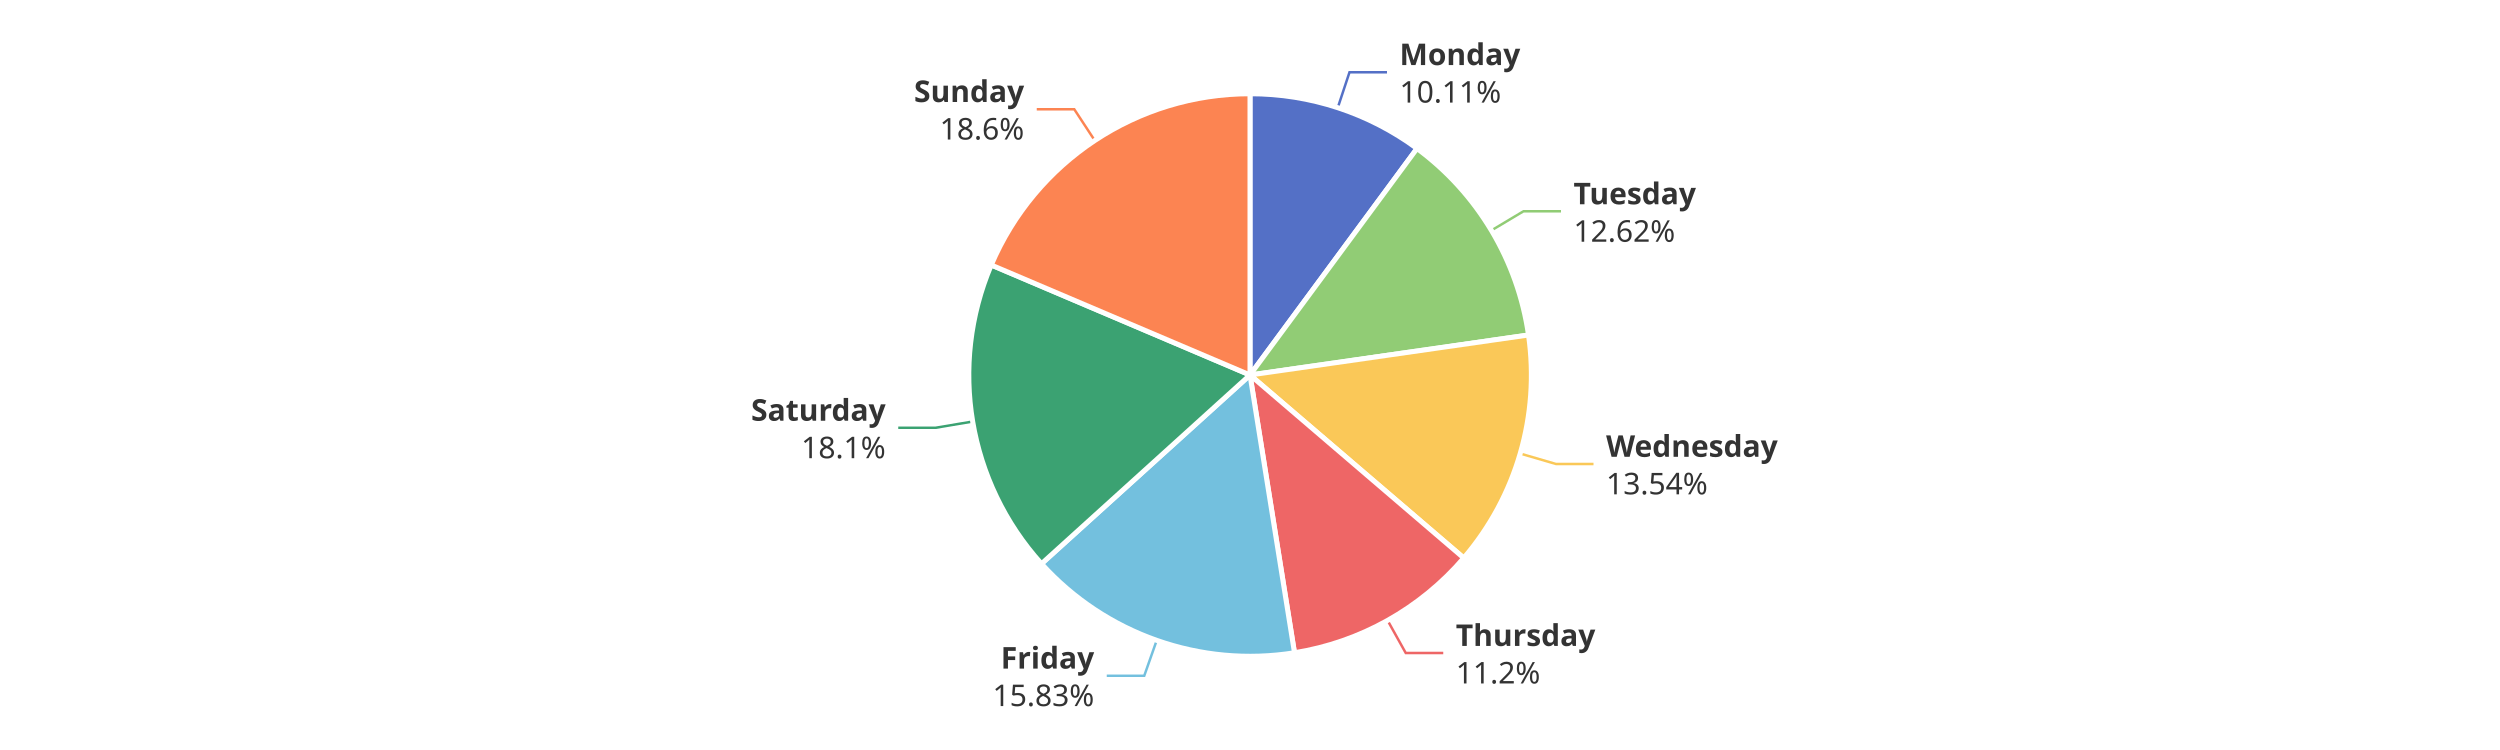
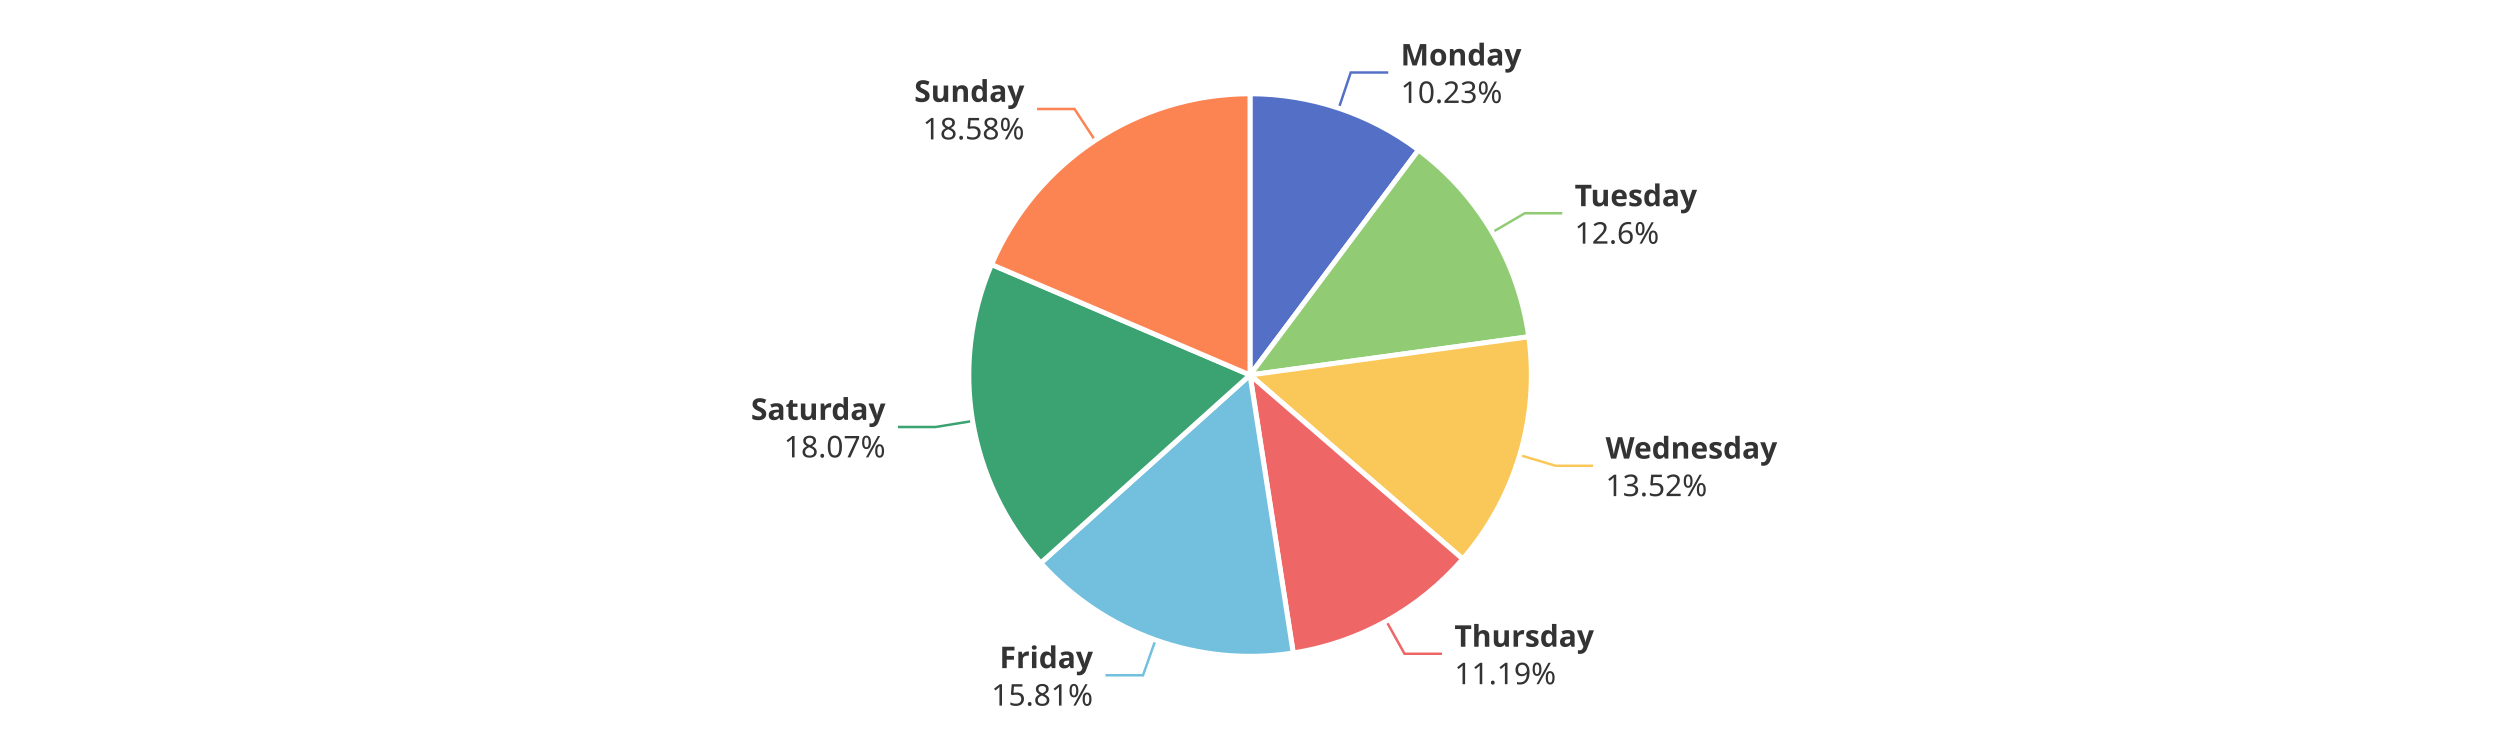
<svg xmlns="http://www.w3.org/2000/svg" width="1000" height="300" version="1.1" baseProfile="full" viewBox="0 0 1000 300">
  <rect width="1000" height="300" x="0" y="0" id="0" fill="#ffffff" />
-   <polyline points="535.1 43.1 539.8 28.9 554.8 28.9" fill="none" stroke="#5470c6" />
-   <polyline points="596.5 92.2 609.4 84.5 624.4 84.5" fill="none" stroke="#91cc75" />
-   <polyline points="608 181.4 622.4 185.6 637.4 185.6" fill="none" stroke="#fac858" />
-   <polyline points="555 248.1 562.3 261.2 577.3 261.2" fill="none" stroke="#ee6666" />
-   <polyline points="462.7 256.1 457.7 270.3 442.7 270.3" fill="none" stroke="#73c0de" />
-   <polyline points="389.1 168.6 374.3 171.1 359.3 171.1" fill="none" stroke="#3ba272" />
-   <polyline points="437.9 56.2 429.7 43.7 414.7 43.7" fill="none" stroke="#fc8452" />
-   <path d="M500 37.5A112.5 112.5 0 0 1 566.8 59.4L500 150Z" fill="#5470c6" stroke="#fff" stroke-width="2" stroke-linejoin="round" />
-   <path d="M566.8 59.4A112.5 112.5 0 0 1 611.4 134L500 150Z" fill="#91cc75" stroke="#fff" stroke-width="2" stroke-linejoin="round" />
-   <path d="M611.4 134A112.5 112.5 0 0 1 585.5 223.2L500 150Z" fill="#fac858" stroke="#fff" stroke-width="2" stroke-linejoin="round" />
-   <path d="M585.5 223.2A112.5 112.5 0 0 1 517.8 261.1L500 150Z" fill="#ee6666" stroke="#fff" stroke-width="2" stroke-linejoin="round" />
-   <path d="M517.8 261.1A112.5 112.5 0 0 1 416.6 225.5L500 150Z" fill="#73c0de" stroke="#fff" stroke-width="2" stroke-linejoin="round" />
-   <path d="M416.6 225.5A112.5 112.5 0 0 1 396.5 106L500 150Z" fill="#3ba272" stroke="#fff" stroke-width="2" stroke-linejoin="round" />
-   <path d="M396.5 106A112.5 112.5 0 0 1 500 37.5L500 150Z" fill="#fc8452" stroke="#fff" stroke-width="2" stroke-linejoin="round" />
-   <path d="M0 -15l42.8 0l0 30l-42.8 0Z" transform="translate(559.8185 28.8772)" fill="none" />
-   <text dominant-baseline="central" text-anchor="start" style="font-size:12px;font-family:sans-serif;font-weight:bold;" y="-7.5" transform="translate(559.8185 28.8772)" fill="#333" stroke="rgb(255,255,255)" stroke-width="2" paint-order="stroke" stroke-miterlimit="2">Monday</text>
-   <text dominant-baseline="central" text-anchor="start" style="font-size:12px;font-family:sans-serif;" y="7.5" transform="translate(559.8185 28.8772)" fill="#333" stroke="rgb(255,255,255)" stroke-width="2" paint-order="stroke" stroke-miterlimit="2">10.11%</text>
-   <path d="M0 -15l46.2 0l0 30l-46.2 0Z" transform="translate(629.417 84.5464)" fill="none" />
-   <text dominant-baseline="central" text-anchor="start" style="font-size:12px;font-family:sans-serif;font-weight:bold;" y="-7.5" transform="translate(629.417 84.5464)" fill="#333" stroke="rgb(255,255,255)" stroke-width="2" paint-order="stroke" stroke-miterlimit="2">Tuesday</text>
-   <text dominant-baseline="central" text-anchor="start" style="font-size:12px;font-family:sans-serif;" y="7.5" transform="translate(629.417 84.5464)" fill="#333" stroke="rgb(255,255,255)" stroke-width="2" paint-order="stroke" stroke-miterlimit="2">12.62%</text>
-   <path d="M0 -15l63.6 0l0 30l-63.6 0Z" transform="translate(642.4374 185.5714)" fill="none" />
-   <text dominant-baseline="central" text-anchor="start" style="font-size:12px;font-family:sans-serif;font-weight:bold;" y="-7.5" transform="translate(642.4374 185.5714)" fill="#333" stroke="rgb(255,255,255)" stroke-width="2" paint-order="stroke" stroke-miterlimit="2">Wednesday</text>
-   <text dominant-baseline="central" text-anchor="start" style="font-size:12px;font-family:sans-serif;" y="7.5" transform="translate(642.4374 185.5714)" fill="#333" stroke="rgb(255,255,255)" stroke-width="2" paint-order="stroke" stroke-miterlimit="2">13.54%</text>
-   <path d="M0 -15l50.2 0l0 30l-50.2 0Z" transform="translate(582.3342 261.2237)" fill="none" />
-   <text dominant-baseline="central" text-anchor="start" style="font-size:12px;font-family:sans-serif;font-weight:bold;" y="-7.5" transform="translate(582.3342 261.2237)" fill="#333" stroke="rgb(255,255,255)" stroke-width="2" paint-order="stroke" stroke-miterlimit="2">Thursday</text>
-   <text dominant-baseline="central" text-anchor="start" style="font-size:12px;font-family:sans-serif;" y="7.5" transform="translate(582.3342 261.2237)" fill="#333" stroke="rgb(255,255,255)" stroke-width="2" paint-order="stroke" stroke-miterlimit="2">11.2%</text>
-   <path d="M-40.9 -15l40.9 0l0 30l-40.9 0Z" transform="translate(437.6788 270.2712)" fill="none" />
-   <text dominant-baseline="central" text-anchor="end" style="font-size:12px;font-family:sans-serif;font-weight:bold;" y="-7.5" transform="translate(437.6788 270.2712)" fill="#333" stroke="rgb(255,255,255)" stroke-width="2" paint-order="stroke" stroke-miterlimit="2">Friday</text>
-   <text dominant-baseline="central" text-anchor="end" style="font-size:12px;font-family:sans-serif;" y="7.5" transform="translate(437.6788 270.2712)" fill="#333" stroke="rgb(255,255,255)" stroke-width="2" paint-order="stroke" stroke-miterlimit="2">15.83%</text>
-   <path d="M-48.2 -15l48.2 0l0 30l-48.2 0Z" transform="translate(354.2633 171.1314)" fill="none" />
-   <text dominant-baseline="central" text-anchor="end" style="font-size:12px;font-family:sans-serif;font-weight:bold;" y="-7.5" transform="translate(354.2633 171.1314)" fill="#333" stroke="rgb(255,255,255)" stroke-width="2" paint-order="stroke" stroke-miterlimit="2">Saturday</text>
-   <text dominant-baseline="central" text-anchor="end" style="font-size:12px;font-family:sans-serif;" y="7.5" transform="translate(354.2633 171.1314)" fill="#333" stroke="rgb(255,255,255)" stroke-width="2" paint-order="stroke" stroke-miterlimit="2">18.1%</text>
-   <path d="M-40.9 -15l40.9 0l0 30l-40.9 0Z" transform="translate(409.6652 43.655)" fill="none" />
-   <text dominant-baseline="central" text-anchor="end" style="font-size:12px;font-family:sans-serif;font-weight:bold;" y="-7.5" transform="translate(409.6652 43.655)" fill="#333" stroke="rgb(255,255,255)" stroke-width="2" paint-order="stroke" stroke-miterlimit="2">Sunday</text>
-   <text dominant-baseline="central" text-anchor="end" style="font-size:12px;font-family:sans-serif;" y="7.5" transform="translate(409.6652 43.655)" fill="#333" stroke="rgb(255,255,255)" stroke-width="2" paint-order="stroke" stroke-miterlimit="2">18.6%</text>
+   <polyline points="535.5 43.3 540.3 29 555.3 29" fill="none" stroke="#5470c6" />
+   <polyline points="596.9 92.9 609.9 85.3 624.9 85.3" fill="none" stroke="#91cc75" />
+   <polyline points="607.8 182 622.2 186.3 637.2 186.3" fill="none" stroke="#fac858" />
+   <polyline points="554.5 248.4 561.8 261.5 576.8 261.5" fill="none" stroke="#ee6666" />
+   <polyline points="462.2 256 457.2 270.1 442.2 270.1" fill="none" stroke="#73c0de" />
+   <polyline points="389 168.4 374.2 170.8 359.2 170.8" fill="none" stroke="#3ba272" />
+   <polyline points="438 56.1 429.8 43.6 414.8 43.6" fill="none" stroke="#fc8452" />
+   <path d="M500 37.5A112.5 112.5 0 0 1 567.4 60L500 150Z" fill="#5470c6" stroke="#fff" stroke-width="2" stroke-linejoin="round" />
+   <path d="M567.4 60A112.5 112.5 0 0 1 611.5 134.7L500 150Z" fill="#91cc75" stroke="#fff" stroke-width="2" stroke-linejoin="round" />
+   <path d="M611.5 134.7A112.5 112.5 0 0 1 585.1 223.6L500 150Z" fill="#fac858" stroke="#fff" stroke-width="2" stroke-linejoin="round" />
+   <path d="M585.1 223.6A112.5 112.5 0 0 1 517.3 261.2L500 150Z" fill="#ee6666" stroke="#fff" stroke-width="2" stroke-linejoin="round" />
+   <path d="M517.3 261.2A112.5 112.5 0 0 1 416.3 225.2L500 150Z" fill="#73c0de" stroke="#fff" stroke-width="2" stroke-linejoin="round" />
+   <path d="M416.3 225.2A112.5 112.5 0 0 1 396.6 105.8L500 150Z" fill="#3ba272" stroke="#fff" stroke-width="2" stroke-linejoin="round" />
+   <path d="M396.6 105.8A112.5 112.5 0 0 1 500 37.5L500 150Z" fill="#fc8452" stroke="#fff" stroke-width="2" stroke-linejoin="round" />
+   <path d="M0 -15l42.8 0l0 30l-42.8 0Z" transform="translate(560.2787 29.0294)" fill="none" />
+   <text dominant-baseline="central" text-anchor="start" style="font-size:12px;font-family:sans-serif;font-weight:bold;" y="-7.5" transform="translate(560.2787 29.0294)" fill="#333" stroke="rgb(255,255,255)" stroke-width="2" paint-order="stroke" stroke-miterlimit="2">Monday</text>
+   <text dominant-baseline="central" text-anchor="start" style="font-size:12px;font-family:sans-serif;" y="7.5" transform="translate(560.2787 29.0294)" fill="#333" stroke="rgb(255,255,255)" stroke-width="2" paint-order="stroke" stroke-miterlimit="2">10.23%</text>
+   <path d="M0 -15l46.2 0l0 30l-46.2 0Z" transform="translate(629.8735 85.3156)" fill="none" />
+   <text dominant-baseline="central" text-anchor="start" style="font-size:12px;font-family:sans-serif;font-weight:bold;" y="-7.5" transform="translate(629.8735 85.3156)" fill="#333" stroke="rgb(255,255,255)" stroke-width="2" paint-order="stroke" stroke-miterlimit="2">Tuesday</text>
+   <text dominant-baseline="central" text-anchor="start" style="font-size:12px;font-family:sans-serif;" y="7.5" transform="translate(629.8735 85.3156)" fill="#333" stroke="rgb(255,255,255)" stroke-width="2" paint-order="stroke" stroke-miterlimit="2">12.6%</text>
+   <path d="M0 -15l63.6 0l0 30l-63.6 0Z" transform="translate(642.2276 186.2859)" fill="none" />
+   <text dominant-baseline="central" text-anchor="start" style="font-size:12px;font-family:sans-serif;font-weight:bold;" y="-7.5" transform="translate(642.2276 186.2859)" fill="#333" stroke="rgb(255,255,255)" stroke-width="2" paint-order="stroke" stroke-miterlimit="2">Wednesday</text>
+   <text dominant-baseline="central" text-anchor="start" style="font-size:12px;font-family:sans-serif;" y="7.5" transform="translate(642.2276 186.2859)" fill="#333" stroke="rgb(255,255,255)" stroke-width="2" paint-order="stroke" stroke-miterlimit="2">13.52%</text>
+   <path d="M0 -15l50.2 0l0 30l-50.2 0Z" transform="translate(581.7799 261.5325)" fill="none" />
+   <text dominant-baseline="central" text-anchor="start" style="font-size:12px;font-family:sans-serif;font-weight:bold;" y="-7.5" transform="translate(581.7799 261.5325)" fill="#333" stroke="rgb(255,255,255)" stroke-width="2" paint-order="stroke" stroke-miterlimit="2">Thursday</text>
+   <text dominant-baseline="central" text-anchor="start" style="font-size:12px;font-family:sans-serif;" y="7.5" transform="translate(581.7799 261.5325)" fill="#333" stroke="rgb(255,255,255)" stroke-width="2" paint-order="stroke" stroke-miterlimit="2">11.19%</text>
+   <path d="M-40.9 -15l40.9 0l0 30l-40.9 0Z" transform="translate(437.1839 270.0959)" fill="none" />
+   <text dominant-baseline="central" text-anchor="end" style="font-size:12px;font-family:sans-serif;font-weight:bold;" y="-7.5" transform="translate(437.1839 270.0959)" fill="#333" stroke="rgb(255,255,255)" stroke-width="2" paint-order="stroke" stroke-miterlimit="2">Friday</text>
+   <text dominant-baseline="central" text-anchor="end" style="font-size:12px;font-family:sans-serif;" y="7.5" transform="translate(437.1839 270.0959)" fill="#333" stroke="rgb(255,255,255)" stroke-width="2" paint-order="stroke" stroke-miterlimit="2">15.81%</text>
+   <path d="M-48.2 -15l48.2 0l0 30l-48.2 0Z" transform="translate(354.2077 170.7976)" fill="none" />
+   <text dominant-baseline="central" text-anchor="end" style="font-size:12px;font-family:sans-serif;font-weight:bold;" y="-7.5" transform="translate(354.2077 170.7976)" fill="#333" stroke="rgb(255,255,255)" stroke-width="2" paint-order="stroke" stroke-miterlimit="2">Saturday</text>
+   <text dominant-baseline="central" text-anchor="end" style="font-size:12px;font-family:sans-serif;" y="7.5" transform="translate(354.2077 170.7976)" fill="#333" stroke="rgb(255,255,255)" stroke-width="2" paint-order="stroke" stroke-miterlimit="2">18.07%</text>
+   <path d="M-40.9 -15l40.9 0l0 30l-40.9 0Z" transform="translate(409.7592 43.5929)" fill="none" />
+   <text dominant-baseline="central" text-anchor="end" style="font-size:12px;font-family:sans-serif;font-weight:bold;" y="-7.5" transform="translate(409.7592 43.5929)" fill="#333" stroke="rgb(255,255,255)" stroke-width="2" paint-order="stroke" stroke-miterlimit="2">Sunday</text>
+   <text dominant-baseline="central" text-anchor="end" style="font-size:12px;font-family:sans-serif;" y="7.5" transform="translate(409.7592 43.5929)" fill="#333" stroke="rgb(255,255,255)" stroke-width="2" paint-order="stroke" stroke-miterlimit="2">18.58%</text>
</svg>
